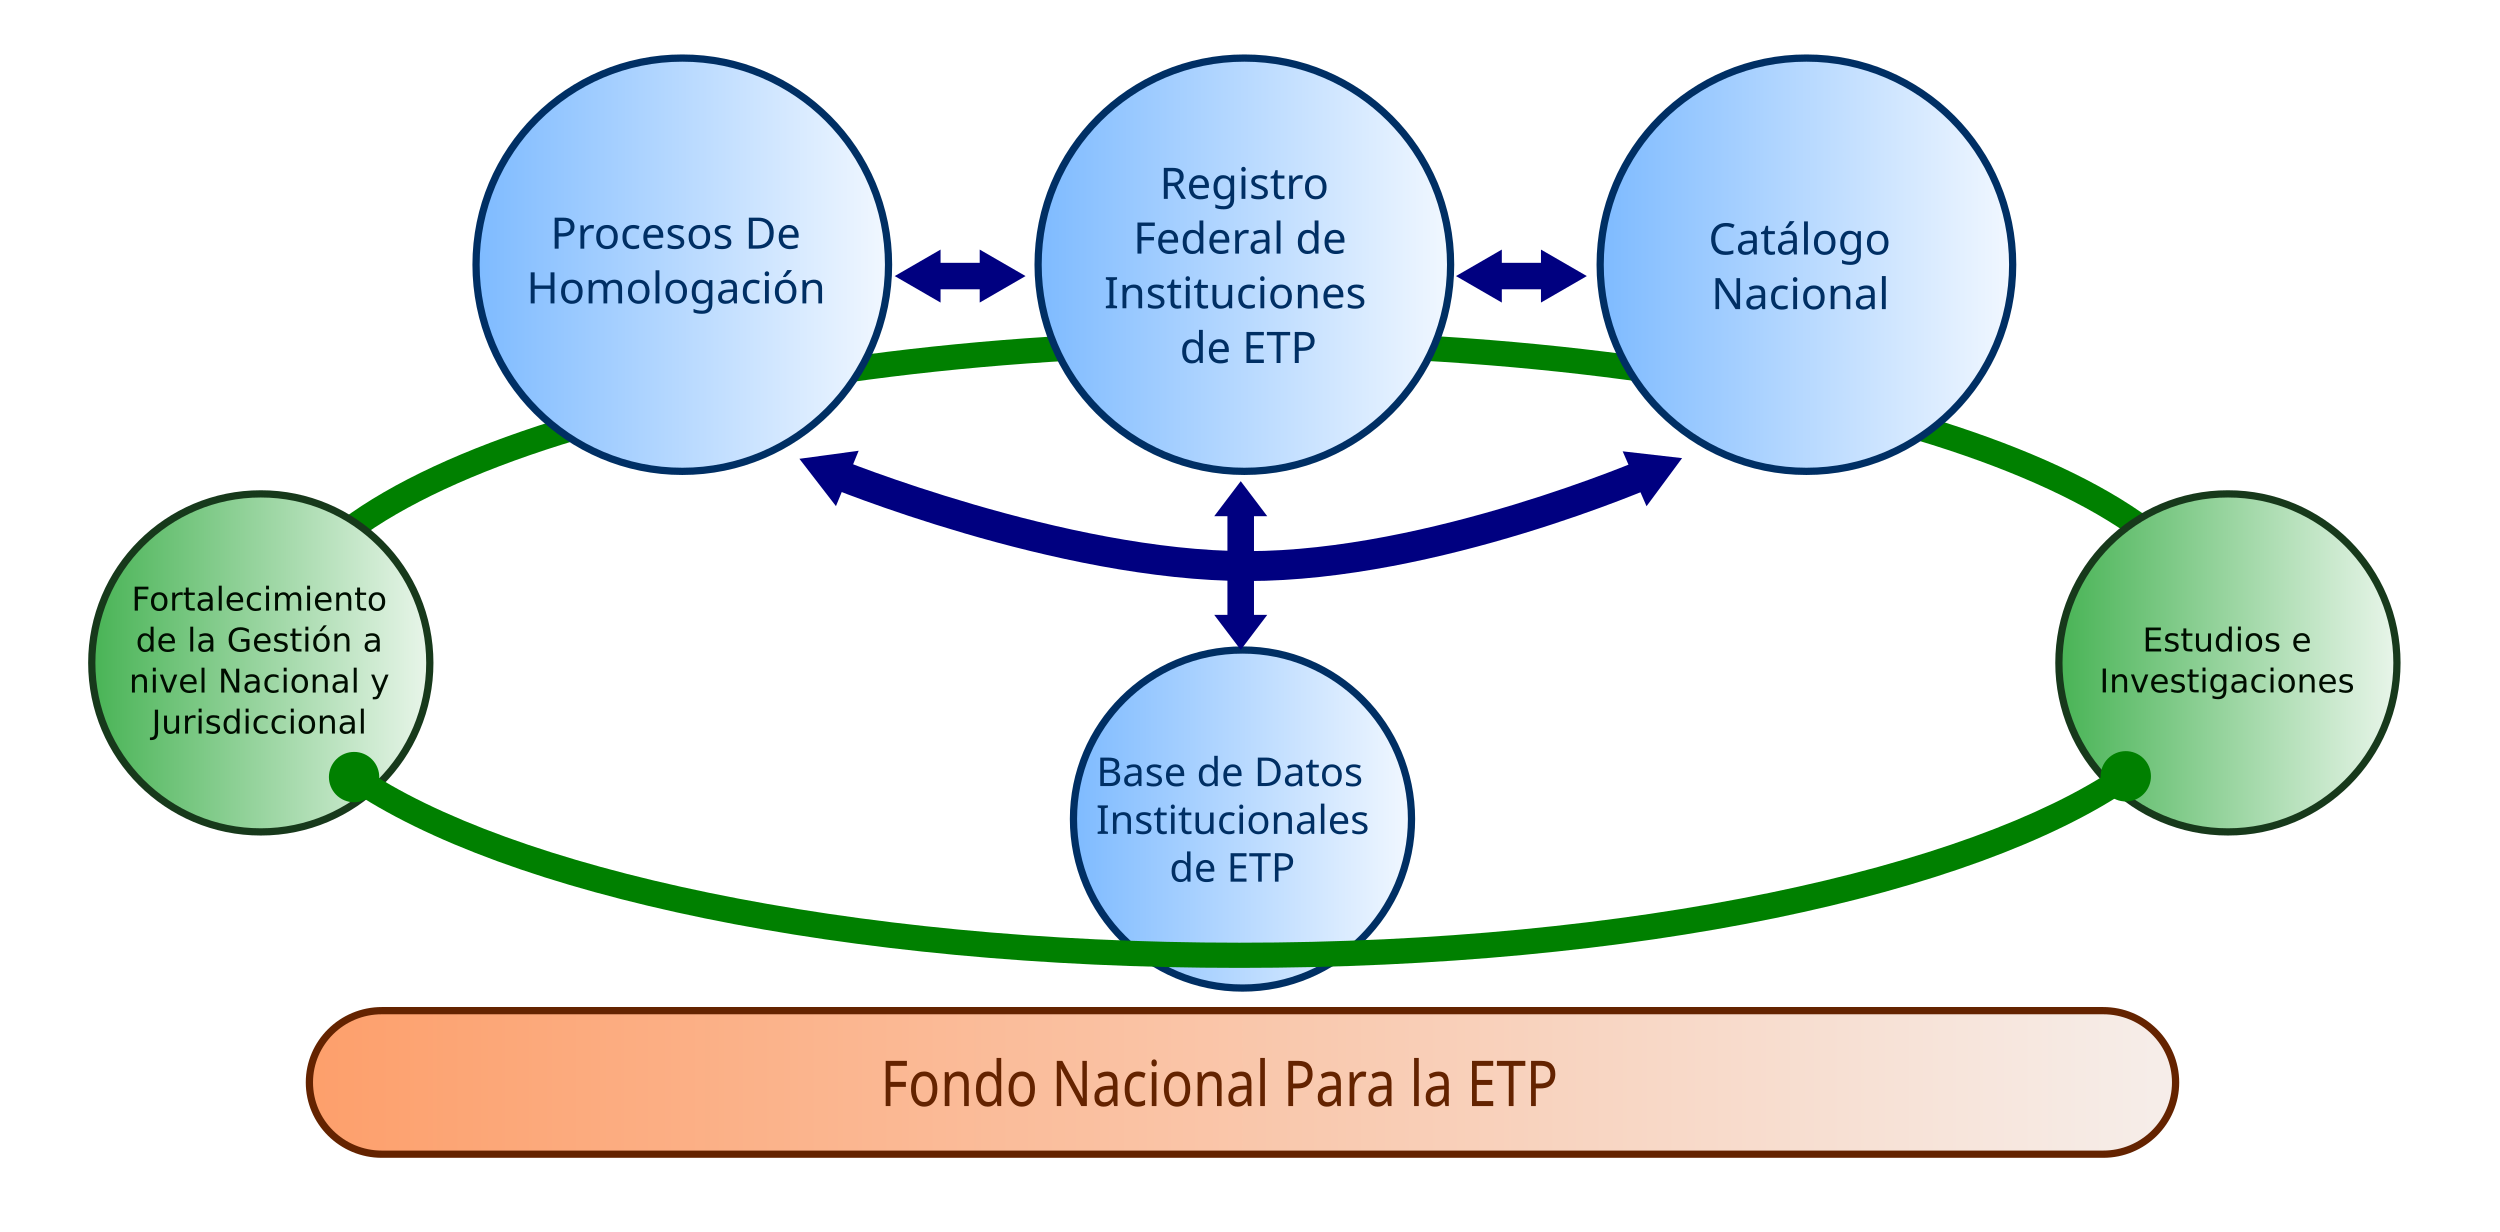
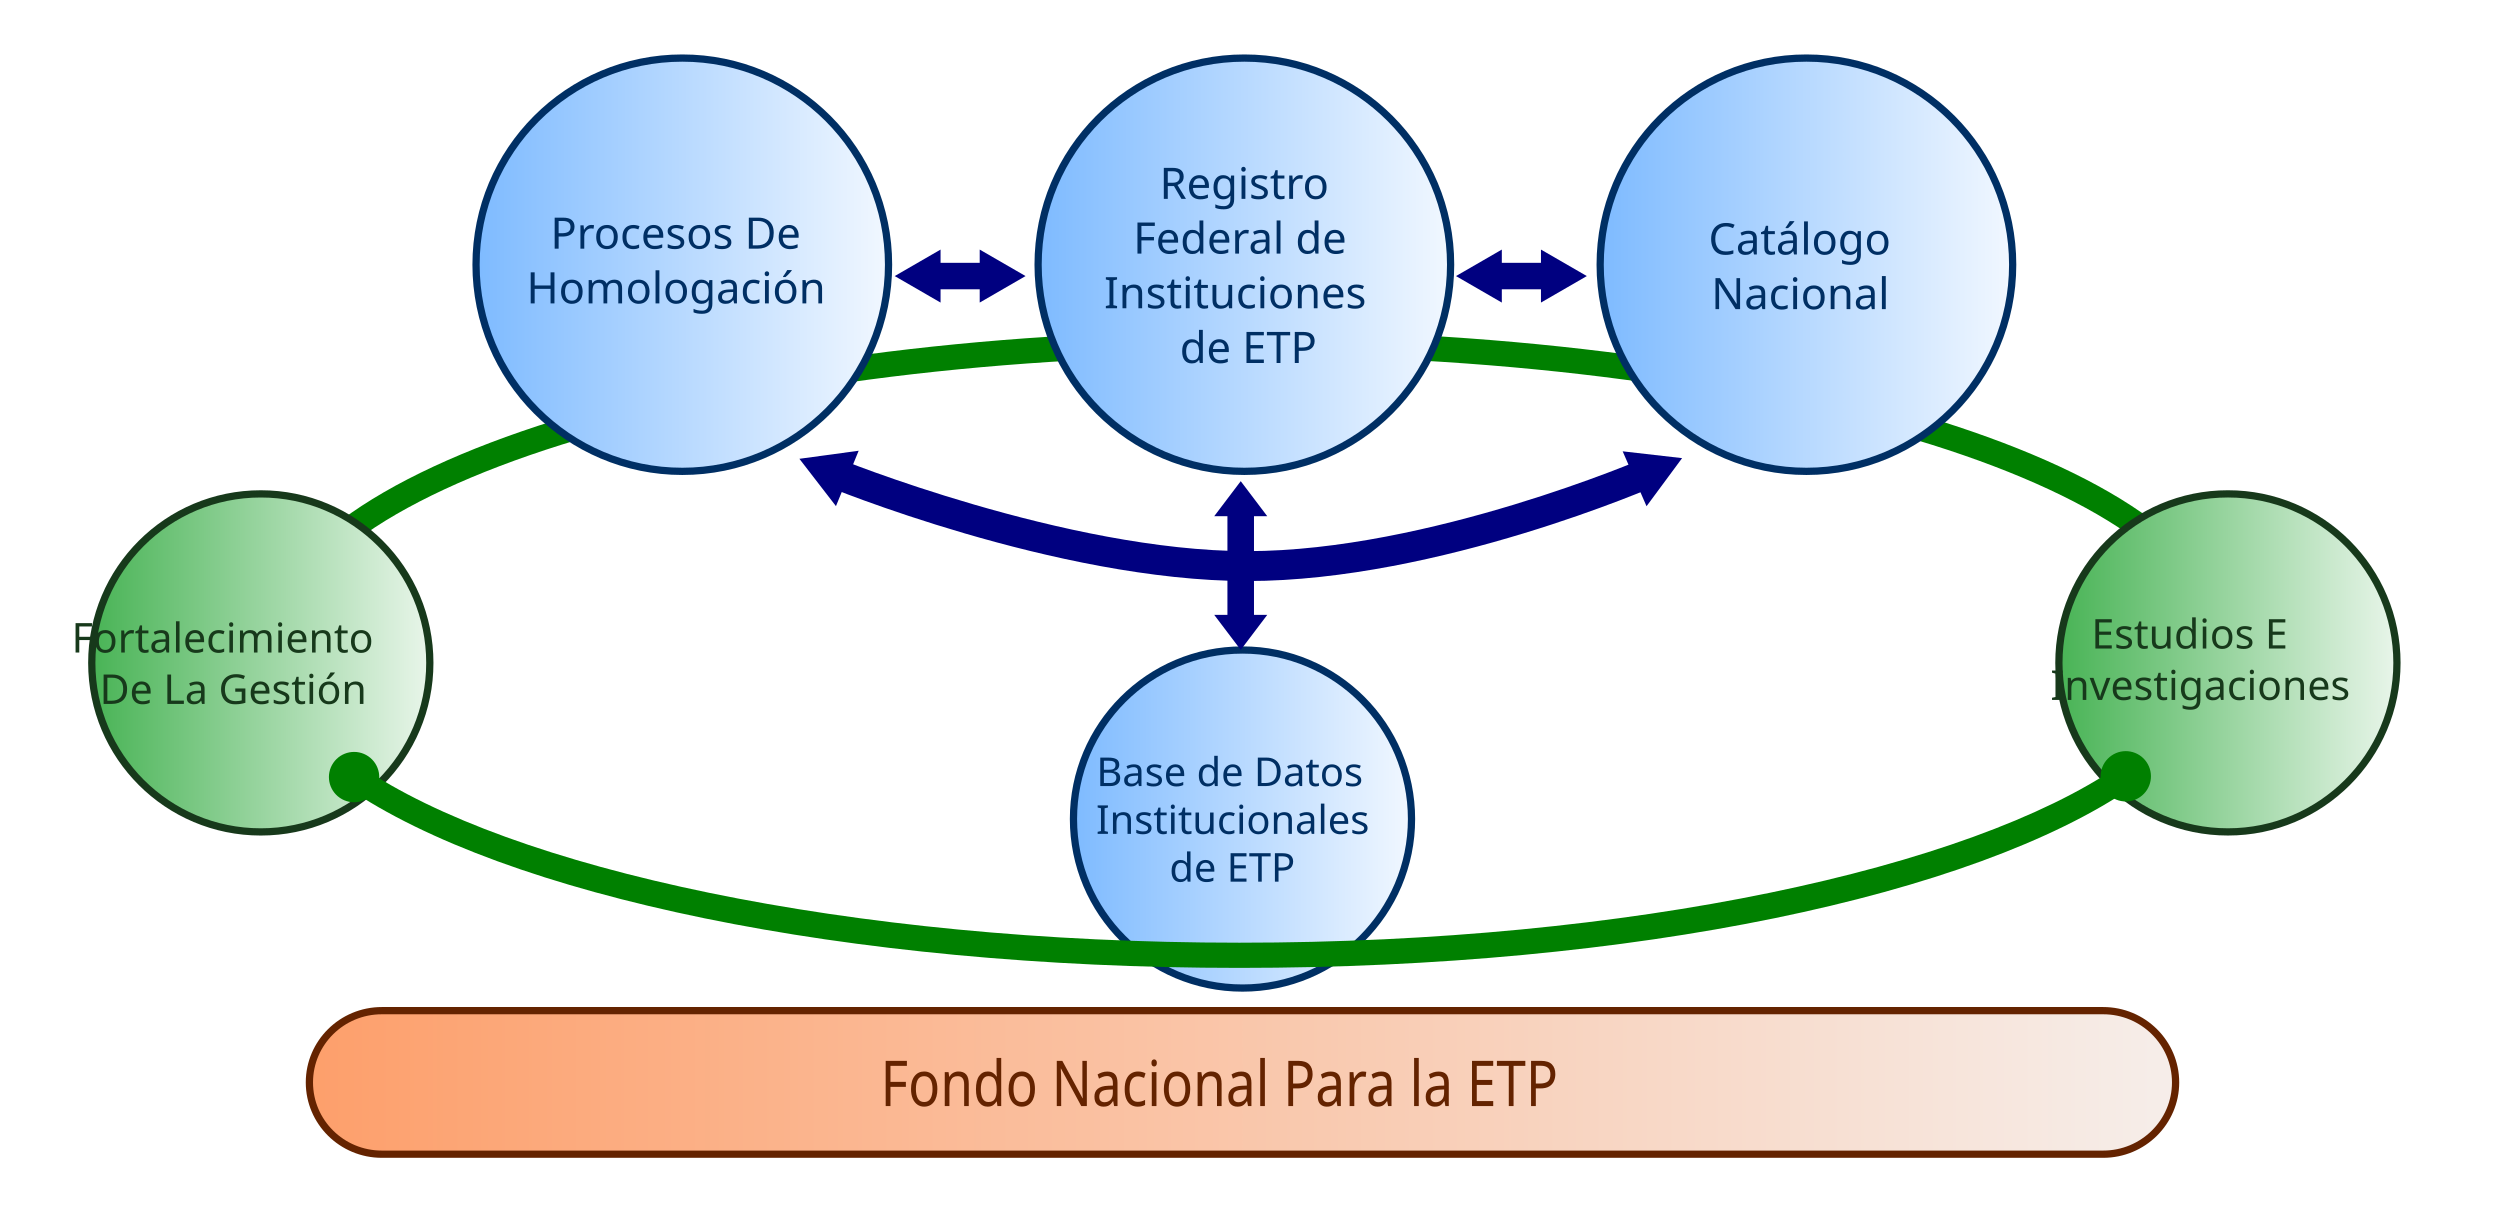
- <svg xmlns="http://www.w3.org/2000/svg" xmlns:xlink="http://www.w3.org/1999/xlink" id="svg2" viewBox="0 0 690 340" version="1.2">
+ <svg xmlns="http://www.w3.org/2000/svg" xmlns:xlink="http://www.w3.org/1999/xlink" id="svg2" viewBox="0 0 690 340" height="100%" width="100%" version="1.2">
  <defs id="defs4">
    <linearGradient id="linearGradient4652">
      <stop id="stop4654" stop-color="#47b354" offset="0" />
      <stop id="stop4656" stop-color="#eaf6eb" offset="1" />
    </linearGradient>
    <linearGradient id="linearGradient3600-0-3">
      <stop id="stop3602-0-1" stop-color="#7dbaff" offset="0" />
      <stop id="stop3604-6-0" stop-color="#f2f8ff" offset="1" />
    </linearGradient>
-     <linearGradient id="linearGradient4748" y2="56.78" xlink:href="#linearGradient4652" gradientUnits="userSpaceOnUse" x2="-265.1" y1="56.78" x1="-390.83" />
-     <linearGradient id="linearGradient4750" y2="56.78" xlink:href="#linearGradient3600-0-3" gradientUnits="userSpaceOnUse" x2="-265.28" y1="56.78" x1="-390.65" />
-     <linearGradient id="linearGradient4014" y2="329.66" gradientUnits="userSpaceOnUse" x2="-214.45" gradientTransform="matrix(0.7540672,0,0,0.7540672,764.0532,50.16635)" y1="329.66" x1="-902.5">
+     <linearGradient id="linearGradient4748" x1="-390.83" xlink:href="#linearGradient4652" gradientUnits="userSpaceOnUse" x2="-265.1" y1="56.78" y2="56.78" />
+     <linearGradient id="linearGradient4750" x1="-390.65" xlink:href="#linearGradient3600-0-3" gradientUnits="userSpaceOnUse" x2="-265.28" y1="56.78" y2="56.78" />
+     <linearGradient id="linearGradient4014" x1="-902.5" gradientUnits="userSpaceOnUse" y1="329.66" gradientTransform="matrix(0.7540672,0,0,0.7540672,764.0532,50.16635)" x2="-214.45" y2="329.66">
      <stop id="stop4638" stop-color="#fd9f6b" offset="0" />
      <stop id="stop4640" stop-color="#f6eeea" offset="1" />
    </linearGradient>
-     <linearGradient id="linearGradient4178" y2="56.78" xlink:href="#linearGradient3600-0-3" gradientUnits="userSpaceOnUse" x2="-265.1" y1="56.78" x1="-390.83" />
+     <linearGradient id="linearGradient4178" x1="-390.83" xlink:href="#linearGradient3600-0-3" gradientUnits="userSpaceOnUse" x2="-265.1" y1="56.78" y2="56.78" />
+     <linearGradient id="linearGradient3255" y2="56.78" xlink:href="#linearGradient4652" gradientUnits="userSpaceOnUse" x2="-265.1" gradientTransform="matrix(0.7540672,0,0,0.7540672,319.2859,140.1414)" y1="56.78" x1="-390.83" />
  </defs>
-   <path id="path9162" style="block-progression:tb;color:#000000;direction:ltr;text-indent:0;text-align:start;enable-background:accumulate;text-transform:none;" fill="#008000" d="m344.07,91.202c-74.539,0-142.02,9.465-191.16,24.908-24.568,7.721-44.561,16.911-58.652,27.382-14.092,10.471-22.528,22.516-22.528,35.677,0,14.183,9.756,27.042,25.921,38.104l3.912-5.75c-15.166-10.38-22.872-21.39-22.872-32.35,0-10.173,6.605-20.344,19.724-30.092s32.492-18.775,56.579-26.345c48.172-15.14,115.13-24.578,189.08-24.578,73.949,0,140.89,9.438,189.06,24.578,24.086,7.57,43.483,16.597,56.602,26.345s19.724,19.919,19.724,30.092c0,10.945-7.685,21.937-22.811,32.307l3.912,5.726c16.114-11.048,25.85-23.875,25.85-38.033,0-13.161-8.436-25.206-22.528-35.677s-34.084-19.661-58.652-27.382c-49.13-15.45-116.61-24.918-191.15-24.918z" />
+   <path id="path9162" d="m344.07,91.202c-74.539,0-142.02,9.465-191.16,24.908-24.568,7.721-44.561,16.911-58.652,27.382-14.092,10.471-22.528,22.516-22.528,35.677,0,14.183,9.756,27.042,25.921,38.104l3.912-5.75c-15.166-10.38-22.872-21.39-22.872-32.35,0-10.173,6.605-20.344,19.724-30.092s32.492-18.775,56.579-26.345c48.172-15.14,115.13-24.578,189.08-24.578,73.949,0,140.89,9.438,189.06,24.578,24.086,7.57,43.483,16.597,56.602,26.345s19.724,19.919,19.724,30.092c0,10.945-7.685,21.937-22.811,32.307l3.912,5.726c16.114-11.048,25.85-23.875,25.85-38.033,0-13.161-8.436-25.206-22.528-35.677s-34.084-19.661-58.652-27.382c-49.13-15.45-116.61-24.918-191.15-24.918z" style="direction:ltr;block-progression:tb;text-indent:0;color:#000000;enable-background:accumulate;text-transform:none;text-align:start;" fill="#008000" />
  <g id="g_bases">
-     <path id="path4910" stroke-linejoin="round" style="stroke-dasharray:none;" d="m-266.1,56.78a61.864,61.864,0,1,1,-123.73,0,61.864,61.864,0,1,1,123.73,0z" transform="matrix(0.7540672,0,0,0.7540672,590.2344,183.2368)" stroke-dashoffset="0" stroke="#002f64" stroke-miterlimit="4" stroke-width="2.652" fill="url(#linearGradient4178)" />
-     <text id="text4098" style="writing-mode:lr-tb;text-anchor:start;text-align:start;" font-weight="normal" xml:space="preserve" font-size="11px" font-style="normal" font-stretch="normal" font-variant="normal" y="216.957" x="302.614" font-family="Sans" line-height="125%" fill="#002f64">
-       <tspan id="tspan4100" x="302.614" y="216.957">
-         <tspan id="tspan4102" style="writing-mode:lr-tb;text-anchor:start;text-align:start;" font-weight="normal" font-size="11px" font-style="normal" line-height="125%" font-stretch="normal" font-variant="normal" y="216.957" x="302.614" font-family="Sans" fill="#002f64">Base de Datos </tspan>
+     <path id="path4910" stroke-linejoin="round" style="stroke-dasharray:none;" d="m-266.1,56.78a61.864,61.864,0,1,1,-123.73,0,61.864,61.864,0,1,1,123.73,0z" stroke-dashoffset="0" transform="matrix(0.7540672,0,0,0.7540672,590.2344,183.2368)" stroke="#002f64" stroke-miterlimit="4" stroke-width="2.652" fill="url(#linearGradient4178)" />
+     <text id="text4098" style="writing-mode:lr-tb;text-anchor:start;text-align:start;" font-family="Sans" xml:space="preserve" font-size="11px" font-style="normal" font-stretch="normal" line-height="125%" font-variant="normal" y="216.957" x="302.614" font-weight="normal" fill="#002f64">
+       <tspan id="tspan4100" y="216.957" x="302.614">
+         <tspan id="tspan4102" style="writing-mode:lr-tb;text-anchor:start;text-align:start;" font-family="Sans" font-size="11px" y="216.957" font-stretch="normal" font-variant="normal" font-style="normal" x="302.614" font-weight="normal" line-height="125%" fill="#002f64">Base de Datos </tspan>
      </tspan>
-       <tspan id="tspan4104" x="302.511" y="230.153">
-         <tspan id="tspan4106" style="writing-mode:lr-tb;text-anchor:start;text-align:start;" font-weight="normal" font-size="11px" font-style="normal" line-height="125%" font-stretch="normal" font-variant="normal" y="230.153" x="302.511" font-family="Sans" fill="#002f64">Institucionales </tspan>
+       <tspan id="tspan4104" y="230.153" x="302.511">
+         <tspan id="tspan4106" style="writing-mode:lr-tb;text-anchor:start;text-align:start;" font-family="Sans" font-size="11px" y="230.153" font-stretch="normal" font-variant="normal" font-style="normal" x="302.511" font-weight="normal" line-height="125%" fill="#002f64">Institucionales </tspan>
      </tspan>
-       <tspan id="tspan4108" x="322.749" y="243.35">
-         <tspan id="tspan4110" style="writing-mode:lr-tb;text-anchor:start;text-align:start;" font-weight="normal" font-size="11px" font-style="normal" line-height="125%" font-stretch="normal" font-variant="normal" y="243.35" x="322.749" font-family="Sans" fill="#002f64">de ETP</tspan>
+       <tspan id="tspan4108" y="243.35" x="322.749">
+         <tspan id="tspan4110" style="writing-mode:lr-tb;text-anchor:start;text-align:start;" font-family="Sans" font-size="11px" y="243.35" font-stretch="normal" font-variant="normal" font-style="normal" x="322.749" font-weight="normal" line-height="125%" fill="#002f64">de ETP</tspan>
      </tspan>
    </text>
    <path id="path3446" d="m-266.1,56.78a61.864,61.864,0,1,1,-123.73,0,61.864,61.864,0,1,1,123.73,0z" stroke-opacity="0" fill-opacity="0" transform="matrix(0.7540672,0,0,0.7540672,590.2344,183.2368)" stroke-miterlimit="4" />
  </g>
  <g id="g_homologacion">
-     <path id="path4912" stroke-linejoin="round" style="stroke-dasharray:none;" d="m-266.1,56.78a61.864,61.864,0,1,1,-123.73,0,61.864,61.864,0,1,1,123.73,0z" transform="matrix(0.9201729,0,0,0.9219304,490.0981,20.71322)" stroke-dashoffset="0" stroke="#002f64" stroke-miterlimit="4" stroke-width="2.171" fill="url(#linearGradient4750)" />
-     <text id="text4070" style="writing-mode:lr-tb;text-anchor:start;text-align:start;" font-weight="normal" xml:space="preserve" transform="scale(0.9990464,1.000954)" font-style="normal" line-height="125%" font-stretch="normal" font-size="12px" font-variant="normal" y="68.576" x="152.08" font-family="Sans" fill="#002f64">
+     <path id="path4912" stroke-linejoin="round" style="stroke-dasharray:none;" d="m-266.1,56.78a61.864,61.864,0,1,1,-123.73,0,61.864,61.864,0,1,1,123.73,0z" stroke-dashoffset="0" transform="matrix(0.9201729,0,0,0.9219304,490.0981,20.71322)" stroke="#002f64" stroke-miterlimit="4" stroke-width="2.171" fill="url(#linearGradient4750)" />
+     <text id="text4070" style="writing-mode:lr-tb;text-anchor:start;text-align:start;" line-height="125%" font-family="Sans" xml:space="preserve" transform="scale(0.9990464,1.000954)" font-stretch="normal" font-size="12px" font-variant="normal" y="68.576" x="152.08" font-weight="normal" font-style="normal" fill="#002f64">
      <tspan id="tspan4072" y="68.576" x="152.08">
-         <tspan id="tspan4074" style="writing-mode:lr-tb;text-anchor:start;text-align:start;" font-weight="normal" font-size="12px" font-style="normal" line-height="125%" font-stretch="normal" font-variant="normal" y="68.576" x="152.08" font-family="Sans" fill="#002f64">Procesos De </tspan>
+         <tspan id="tspan4074" style="writing-mode:lr-tb;text-anchor:start;text-align:start;" font-family="Sans" font-size="12px" y="68.576" font-stretch="normal" font-variant="normal" font-style="normal" x="152.08" font-weight="normal" line-height="125%" fill="#002f64">Procesos De </tspan>
      </tspan>
      <tspan id="tspan4076" y="83.657" x="145.458">
-         <tspan id="tspan4078" style="writing-mode:lr-tb;text-anchor:start;text-align:start;" font-weight="normal" font-size="12px" font-style="normal" line-height="125%" font-stretch="normal" font-variant="normal" y="83.657" x="145.458" font-family="Sans" fill="#002f64">Homologación</tspan>
+         <tspan id="tspan4078" style="writing-mode:lr-tb;text-anchor:start;text-align:start;" font-family="Sans" font-size="12px" y="83.657" font-stretch="normal" font-variant="normal" font-style="normal" x="145.458" font-weight="normal" line-height="125%" fill="#002f64">Homologación</tspan>
      </tspan>
    </text>
    <path id="path3446-6" d="m-266.1,56.78a61.864,61.864,0,1,1,-123.73,0,61.864,61.864,0,1,1,123.73,0z" stroke-opacity="0" fill-opacity="0" transform="matrix(0.9201729,0,0,0.9219304,490.0981,20.71322)" stroke-miterlimit="4" />
  </g>
  <g id="g_registro">
-     <path id="path4914" stroke-linejoin="round" style="stroke-dasharray:none;" d="m-266.1,56.78a61.864,61.864,0,1,1,-123.73,0,61.864,61.864,0,1,1,123.73,0z" transform="matrix(0.9201729,0,0,0.9219304,645.2271,20.71321)" stroke-dashoffset="0" stroke="#002f64" stroke-miterlimit="4" stroke-width="2.171" fill="url(#linearGradient4750)" />
-     <text id="text4080" style="text-anchor:start;text-align:start;" font-weight="normal" xml:space="preserve" transform="scale(0.9990464,1.000954)" font-style="normal" font-stretch="normal" line-height="125%" font-size="12px" font-variant="normal" y="54.842" x="320.365" font-family="Sans" fill="#002f64">
-       <tspan id="tspan4082" style="writing-mode:lr-tb;text-anchor:start;text-align:start;" line-height="125%" y="54.842" x="320.365">
-         <tspan id="tspan4084" style="writing-mode:lr-tb;text-anchor:start;text-align:start;" font-weight="normal" font-size="12px" font-style="normal" line-height="125%" font-stretch="normal" font-variant="normal" y="54.842" x="320.365" font-family="Sans" fill="#002f64">Registro </tspan>
+     <path id="path4914" stroke-linejoin="round" style="stroke-dasharray:none;" d="m-266.1,56.78a61.864,61.864,0,1,1,-123.73,0,61.864,61.864,0,1,1,123.73,0z" stroke-dashoffset="0" transform="matrix(0.9201729,0,0,0.9219304,645.2271,20.71321)" stroke="#002f64" stroke-miterlimit="4" stroke-width="2.171" fill="url(#linearGradient4750)" />
+     <text id="text4080" style="text-anchor:start;text-align:start;" line-height="125%" font-family="Sans" xml:space="preserve" transform="scale(0.9990464,1.000954)" font-stretch="normal" font-size="12px" font-variant="normal" y="54.842" x="320.365" font-weight="normal" font-style="normal" fill="#002f64">
+       <tspan id="tspan4082" y="54.842" x="320.365" style="writing-mode:lr-tb;text-anchor:start;text-align:start;" line-height="125%">
+         <tspan id="tspan4084" style="writing-mode:lr-tb;text-anchor:start;text-align:start;" font-family="Sans" font-size="12px" y="54.842" font-stretch="normal" font-variant="normal" font-style="normal" x="320.365" font-weight="normal" line-height="125%" fill="#002f64">Registro </tspan>
      </tspan>
-       <tspan id="tspan4086" style="writing-mode:lr-tb;text-anchor:start;text-align:start;" line-height="125%" y="69.923" x="313.083">
-         <tspan id="tspan4088" style="writing-mode:lr-tb;text-anchor:start;text-align:start;" font-weight="normal" font-size="12px" font-style="normal" line-height="125%" font-stretch="normal" font-variant="normal" y="69.923" x="313.083" font-family="Sans" fill="#002f64">Federal de </tspan>
+       <tspan id="tspan4086" y="69.923" x="313.083" style="writing-mode:lr-tb;text-anchor:start;text-align:start;" line-height="125%">
+         <tspan id="tspan4088" style="writing-mode:lr-tb;text-anchor:start;text-align:start;" font-family="Sans" font-size="12px" y="69.923" font-stretch="normal" font-variant="normal" font-style="normal" x="313.083" font-weight="normal" line-height="125%" fill="#002f64">Federal de </tspan>
      </tspan>
-       <tspan id="tspan4090" style="writing-mode:lr-tb;text-anchor:start;text-align:start;" line-height="125%" y="85.005" x="305.024">
-         <tspan id="tspan4092" style="writing-mode:lr-tb;text-anchor:start;text-align:start;" font-weight="normal" font-size="12px" font-style="normal" line-height="125%" font-stretch="normal" font-variant="normal" y="85.005" x="305.024" font-family="Sans" fill="#002f64">Instituciones </tspan>
+       <tspan id="tspan4090" y="85.005" x="305.024" style="writing-mode:lr-tb;text-anchor:start;text-align:start;" line-height="125%">
+         <tspan id="tspan4092" style="writing-mode:lr-tb;text-anchor:start;text-align:start;" font-family="Sans" font-size="12px" y="85.005" font-stretch="normal" font-variant="normal" font-style="normal" x="305.024" font-weight="normal" line-height="125%" fill="#002f64">Instituciones </tspan>
      </tspan>
-       <tspan id="tspan4094" style="writing-mode:lr-tb;text-anchor:start;text-align:start;" line-height="125%" y="100.086" x="325.938">
-         <tspan id="tspan4096" style="writing-mode:lr-tb;text-anchor:start;text-align:start;" font-weight="normal" font-size="12px" font-style="normal" line-height="125%" font-stretch="normal" font-variant="normal" y="100.086" x="325.938" font-family="Sans" fill="#002f64">de ETP</tspan>
+       <tspan id="tspan4094" y="100.086" x="325.938" style="writing-mode:lr-tb;text-anchor:start;text-align:start;" line-height="125%">
+         <tspan id="tspan4096" style="writing-mode:lr-tb;text-anchor:start;text-align:start;" font-family="Sans" font-size="12px" y="100.086" font-stretch="normal" font-variant="normal" font-style="normal" x="325.938" font-weight="normal" line-height="125%" fill="#002f64">de ETP</tspan>
      </tspan>
    </text>
    <path id="path3446-6-9" d="m-266.1,56.78a61.864,61.864,0,1,1,-123.73,0,61.864,61.864,0,1,1,123.73,0z" stroke-opacity="0" fill-opacity="0" transform="matrix(0.9201729,0,0,0.9219304,645.2271,20.71321)" stroke-miterlimit="4" />
  </g>
  <g id="g_catalogo">
-     <path id="path4916" stroke-linejoin="round" style="stroke-dasharray:none;" d="m-266.1,56.78a61.864,61.864,0,1,1,-123.73,0,61.864,61.864,0,1,1,123.73,0z" transform="matrix(0.9201729,0,0,0.9219304,800.3561,20.71322)" stroke-dashoffset="0" stroke="#002f64" stroke-miterlimit="4" stroke-width="2.171" fill="url(#linearGradient4750)" />
-     <text id="text4112" style="writing-mode:lr-tb;text-anchor:start;text-align:start;" font-weight="normal" xml:space="preserve" transform="scale(0.9990464,1.000954)" font-style="normal" line-height="125%" font-stretch="normal" font-size="12px" font-variant="normal" y="70.164" x="471.991" font-family="Sans" fill="#002f64">
+     <path id="path4916" stroke-linejoin="round" style="stroke-dasharray:none;" d="m-266.1,56.78a61.864,61.864,0,1,1,-123.73,0,61.864,61.864,0,1,1,123.73,0z" stroke-dashoffset="0" transform="matrix(0.9201729,0,0,0.9219304,800.3561,20.71322)" stroke="#002f64" stroke-miterlimit="4" stroke-width="2.171" fill="url(#linearGradient4750)" />
+     <text id="text4112" style="writing-mode:lr-tb;text-anchor:start;text-align:start;" line-height="125%" font-family="Sans" xml:space="preserve" transform="scale(0.9990464,1.000954)" font-stretch="normal" font-size="12px" font-variant="normal" y="70.164" x="471.991" font-weight="normal" font-style="normal" fill="#002f64">
      <tspan id="tspan4114" y="70.164" x="471.991">
-         <tspan id="tspan4116" style="writing-mode:lr-tb;text-anchor:start;text-align:start;" font-weight="normal" font-size="12px" font-style="normal" line-height="125%" font-stretch="normal" font-variant="normal" y="70.164" x="471.991" font-family="Sans" fill="#002f64">Catálogo </tspan>
+         <tspan id="tspan4116" style="writing-mode:lr-tb;text-anchor:start;text-align:start;" font-family="Sans" font-size="12px" y="70.164" font-stretch="normal" font-variant="normal" font-style="normal" x="471.991" font-weight="normal" line-height="125%" fill="#002f64">Catálogo </tspan>
      </tspan>
      <tspan id="tspan4118" y="85.245" x="472.768">
-         <tspan id="tspan4120" style="writing-mode:lr-tb;text-anchor:start;text-align:start;" font-weight="normal" font-size="12px" font-style="normal" line-height="125%" font-stretch="normal" font-variant="normal" y="85.245" x="472.768" font-family="Sans" fill="#002f64">Nacional</tspan>
+         <tspan id="tspan4120" style="writing-mode:lr-tb;text-anchor:start;text-align:start;" font-family="Sans" font-size="12px" y="85.245" font-stretch="normal" font-variant="normal" font-style="normal" x="472.768" font-weight="normal" line-height="125%" fill="#002f64">Nacional</tspan>
      </tspan>
    </text>
    <path id="path3446-6-2" d="m-266.1,56.78a61.864,61.864,0,1,1,-123.73,0,61.864,61.864,0,1,1,123.73,0z" stroke-opacity="0" fill-opacity="0" transform="matrix(0.9201729,0,0,0.9219304,800.3561,20.71322)" stroke-miterlimit="4" />
  </g>
  <g id="g_fortalecimiento">
-     <path id="path4918" stroke-linejoin="round" style="stroke-dasharray:none;" d="m-266.1,56.78a61.864,61.864,0,1,1,-123.73,0,61.864,61.864,0,1,1,123.73,0z" transform="matrix(0.7540672,0,0,0.7540672,319.2859,140.1414)" stroke-dashoffset="0" stroke="#17391b" stroke-miterlimit="4" stroke-width="2.652" fill="url(#linearGradient4748)" />
-     <text id="text4052" style="text-anchor:start;text-align:start;" font-weight="normal" xml:space="preserve" font-size="15.081px" font-style="normal" y="168.522" x="36.29" font-family="Bitstream Vera Sans" fill="#000d00">
-       <tspan id="tspan4054" y="168.522" x="36.29">
-         <tspan id="tspan4056" style="text-anchor:start;text-align:start;" font-size="9.049px" y="168.522" x="36.29" fill="#000d00">Fortalecimiento </tspan>
-       </tspan>
-       <tspan id="tspan4058" y="179.833" x="37.466">
-         <tspan id="tspan4060" style="text-anchor:start;text-align:start;" font-size="9.049px" y="179.833" x="37.466" fill="#000d00">de la Gestión a </tspan>
-       </tspan>
-       <tspan id="tspan4062" y="191.144" x="35.592">
-         <tspan id="tspan4064" style="text-anchor:start;text-align:start;" font-size="9.049px" y="191.144" x="35.592" fill="#000d00">nivel Nacional y </tspan>
-       </tspan>
-       <tspan id="tspan4066" y="202.455" x="41.849">
-         <tspan id="tspan4068" style="text-anchor:start;text-align:start;" font-size="9.049px" y="202.455" x="41.849" fill="#000d00">Jurisdiccional</tspan>
-       </tspan>
+     <path id="path4918" stroke-linejoin="round" style="stroke-dasharray:none;" d="m118.63,182.96a46.65,46.65,0,0,1,-93.301,0,46.65,46.65,0,1,1,93.301,0z" stroke-dashoffset="0" stroke="#17391b" stroke-miterlimit="4" stroke-width="2" fill="url(#linearGradient3255)" />
+     <path id="path3446-60-0" d="m118.63,182.96a46.65,46.65,0,0,1,-93.301,0,46.65,46.65,0,1,1,93.301,0z" stroke-opacity="0" fill-opacity="0" stroke-miterlimit="4" />
+     <text id="text4070-5" style="writing-mode:lr-tb;text-anchor:middle;text-align:center;" line-height="125%" font-family="Sans" transform="scale(0.9990464,1.000954)" y="179.925" font-stretch="normal" font-size="11.333px" font-variant="normal" font-style="normal" x="71.798" font-weight="normal" xml:space="preserve" fill="#17391b">
+       <tspan id="tspan3251" x="71.798" y="179.925">Fortalecimiento</tspan>
+       <tspan id="tspan3253" x="71.798" y="194.091">De La Gestión</tspan>
    </text>
-     <path id="path3446-60-0" d="m-266.1,56.78a61.864,61.864,0,1,1,-123.73,0,61.864,61.864,0,1,1,123.73,0z" stroke-opacity="0" fill-opacity="0" transform="matrix(0.7540672,0,0,0.7540672,319.2859,140.1414)" stroke-miterlimit="4" />
  </g>
  <g id="g_estudios">
-     <path id="path4920" stroke-linejoin="round" style="stroke-dasharray:none;" d="m-266.1,56.78a61.864,61.864,0,1,1,-123.73,0,61.864,61.864,0,1,1,123.73,0z" transform="matrix(0.7540672,0,0,0.7540672,862.2142,140.1414)" stroke-dashoffset="0" stroke="#17391b" stroke-miterlimit="4" stroke-width="2.652" fill="url(#linearGradient4748)" />
-     <text id="text4026" style="text-anchor:middle;text-align:center;" font-weight="normal" xml:space="preserve" font-size="15.081px" font-style="normal" y="179.798" x="591.338" font-family="Bitstream Vera Sans" fill="#000d00">
-       <tspan id="tspan4028" style="text-anchor:start;text-align:start;" y="179.798" x="591.338">
-         <tspan id="tspan4030" style="text-anchor:start;text-align:start;" font-size="9.049px" y="179.798" x="591.338" fill="#000d00">Estudios e </tspan>
-       </tspan>
-       <tspan id="tspan4032" style="text-anchor:start;text-align:start;" y="191.109" x="579.453">
-         <tspan id="tspan4034" style="text-anchor:start;text-align:start;" font-size="9.049px" y="191.109" x="579.453" fill="#000d00">Investigaciones</tspan>
-       </tspan>
+     <path id="path4920" stroke-linejoin="round" style="stroke-dasharray:none;" d="m-266.1,56.78a61.864,61.864,0,1,1,-123.73,0,61.864,61.864,0,1,1,123.73,0z" stroke-dashoffset="0" transform="matrix(0.7540672,0,0,0.7540672,862.2142,140.1414)" stroke="#17391b" stroke-miterlimit="4" stroke-width="2.652" fill="url(#linearGradient4748)" />
+     <path id="path3446-60-0-7" d="m-266.1,56.78a61.864,61.864,0,1,1,-123.73,0,61.864,61.864,0,1,1,123.73,0z" stroke-opacity="0" fill-opacity="0" transform="matrix(0.7540672,0,0,0.7540672,862.2142,140.1414)" stroke-miterlimit="4" />
+     <text id="text4070-5-1" style="writing-mode:lr-tb;text-anchor:middle;text-align:center;" line-height="125%" font-family="Sans" transform="scale(0.9990464,1.000954)" y="178.826" font-stretch="normal" font-size="11.333px" font-variant="normal" font-style="normal" x="615.217" font-weight="normal" xml:space="preserve" fill="#17391b">
+       <tspan id="tspan3251-0" x="615.217" y="178.826">Estudios E</tspan>
+       <tspan id="tspan3300" x="615.217" y="192.993">Investigaciones</tspan>
    </text>
-     <path id="path3446-60-0-7" d="m-266.1,56.78a61.864,61.864,0,1,1,-123.73,0,61.864,61.864,0,1,1,123.73,0z" stroke-opacity="0" fill-opacity="0" transform="matrix(0.7540672,0,0,0.7540672,862.2142,140.1414)" stroke-miterlimit="4" />
  </g>
  <g id="g_fondo">
-     <rect id="rect4922" stroke-linejoin="round" style="stroke-dasharray:none;" stroke-dashoffset="0" rx="20" ry="20" height="39.62" width="515.07" stroke="#642300" stroke-miterlimit="4" y="278.94" x="85.393" stroke-width="2" fill="url(#linearGradient4014)" />
-     <text id="text4660" line-height="125%" font-weight="normal" transform="scale(0.9159746,1.091733)" font-size="51.831px" font-style="normal" y="279.615" x="265.329" font-family="Bitstream Vera Sans" xml:space="preserve" fill="#642300">
-       <tspan id="tspan4662" style="writing-mode:lr-tb;text-anchor:start;text-align:start;" font-weight="normal" font-size="16px" font-style="normal" line-height="125%" font-stretch="normal" font-variant="normal" y="279.615" x="265.329" font-family="Sans">Fondo Nacional Para la ETP</tspan>
+     <rect id="rect4922" stroke-linejoin="round" style="stroke-dasharray:none;" stroke-width="2" rx="20" ry="20" stroke-dashoffset="0" width="515.07" stroke="#642300" stroke-miterlimit="4" y="278.94" x="85.393" height="39.62" fill="url(#linearGradient4014)" />
+     <text id="text4660" font-size="51.831px" line-height="125%" font-family="Bitstream Vera Sans" xml:space="preserve" transform="scale(0.9159746,1.091733)" y="279.615" x="265.329" font-weight="normal" font-style="normal" fill="#642300">
+       <tspan id="tspan4662" style="writing-mode:lr-tb;text-anchor:start;text-align:start;" font-family="Sans" font-size="16px" y="279.615" font-stretch="normal" font-variant="normal" font-style="normal" x="265.329" font-weight="normal" line-height="125%">Fondo Nacional Para la ETP</tspan>
    </text>
    <rect id="rect4658" stroke-opacity="0" fill-opacity="0" rx="20" ry="20" height="39.62" width="515.07" stroke-miterlimit="4" y="278.94" x="85.393" />
  </g>
-   <g id="g10044" fill="#000080" transform="matrix(0.8518433,0,0,-0.8518433,48.67024,151.9022)">
-     <path id="path4772" style="block-progression:tb;color:#000000;direction:ltr;text-indent:0;text-align:start;enable-background:accumulate;text-transform:none;" d="m347.03-9.938c-62.01,0-136.66,30.875-136.66,30.875l3.688,8.969s74.226-30.156,132.97-30.156c58.743,0,128.62,30.125,128.62,30.125l3.875-8.906s-70.49-30.906-132.5-30.906z" />
-     <path id="path10050" style="marker-start:none;" fill-rule="evenodd" d="m201.87,29.67,11.847-15.34,7.359,17.95-19.206-2.61z" />
-     <path id="path10052" style="marker-start:none;" fill-rule="evenodd" d="m487.87,29.885-19.257,2.208,7.732-17.793,11.525,15.584z" />
+   <g id="g10044" transform="matrix(0.8518433,0,0,-0.8518433,48.67024,151.9022)" fill="#000080">
+     <path id="path4772" style="direction:ltr;block-progression:tb;text-indent:0;color:#000000;enable-background:accumulate;text-transform:none;text-align:start;" d="m347.03-9.938c-62.01,0-136.66,30.875-136.66,30.875l3.688,8.969s74.226-30.156,132.97-30.156c58.743,0,128.62,30.125,128.62,30.125l3.875-8.906s-70.49-30.906-132.5-30.906z" />
+     <path id="path10050" d="m201.87,29.67,11.847-15.34,7.359,17.95-19.206-2.61z" style="marker-start:none;" fill-rule="evenodd" />
+     <path id="path10052" d="m487.87,29.885-19.257,2.208,7.732-17.793,11.525,15.584z" style="marker-start:none;" fill-rule="evenodd" />
  </g>
-   <g id="g10034" fill="#000080" transform="matrix(0.7540672,0,0,0.5759026,80.43524,158.2832)">
-     <path id="path5786" style="block-progression:tb;color:#000000;direction:ltr;text-indent:0;text-align:start;enable-background:accumulate;text-transform:none;" d="m342.59-33.062,0,58.5,9.719,0,0-58.5-9.719,0z" />
-     <path id="path10040" style="marker-start:none;" fill-rule="evenodd" d="m347.46-44.245,9.7,16.781-19.4,0,9.7-16.781z" />
-     <path id="path10042" style="marker-start:none;" fill-rule="evenodd" d="m347.46,36.618-9.7-16.781,19.4,0-9.7,16.781z" />
+   <g id="g10034" transform="matrix(0.7540672,0,0,0.5759026,80.43524,158.2832)" fill="#000080">
+     <path id="path5786" style="direction:ltr;block-progression:tb;text-indent:0;color:#000000;enable-background:accumulate;text-transform:none;text-align:start;" d="m342.59-33.062,0,58.5,9.719,0,0-58.5-9.719,0z" />
+     <path id="path10040" d="m347.46-44.245,9.7,16.781-19.4,0,9.7-16.781z" style="marker-start:none;" fill-rule="evenodd" />
+     <path id="path10042" d="m347.46,36.618-9.7-16.781,19.4,0-9.7,16.781z" style="marker-start:none;" fill-rule="evenodd" />
  </g>
-   <g id="g10054" fill="#000080" transform="matrix(0.7540672,0,0,0.7540672,80.43517,10.23385)">
-     <path id="path5786-1" style="block-progression:tb;color:#000000;direction:ltr;text-indent:0;text-align:start;enable-background:accumulate;text-transform:none;" d="m232,82.625,0,9.688,25.5,0,0-9.688-25.5,0z" />
-     <path id="path10060" style="marker-start:none;" fill-rule="evenodd" d="m220.81,87.475,16.781-9.7,0,19.4-16.781-9.7z" />
-     <path id="path10062" style="marker-start:none;" fill-rule="evenodd" d="m268.7,87.475-16.781,9.7,0-19.4,16.781,9.7z" />
+   <g id="g10054" transform="matrix(0.7540672,0,0,0.7540672,80.43517,10.23385)" fill="#000080">
+     <path id="path5786-1" style="direction:ltr;block-progression:tb;text-indent:0;color:#000000;enable-background:accumulate;text-transform:none;text-align:start;" d="m232,82.625,0,9.688,25.5,0,0-9.688-25.5,0z" />
+     <path id="path10060" d="m220.81,87.475,16.781-9.7,0,19.4-16.781-9.7z" style="marker-start:none;" fill-rule="evenodd" />
+     <path id="path10062" d="m268.7,87.475-16.781,9.7,0-19.4,16.781,9.7z" style="marker-start:none;" fill-rule="evenodd" />
  </g>
-   <g id="g10064" fill="#000080" transform="matrix(0.7540672,0,0,0.7540672,80.43517,10.23385)">
-     <path id="path5786-1-6" style="block-progression:tb;color:#000000;direction:ltr;text-indent:0;text-align:start;enable-background:accumulate;text-transform:none;" d="m437.44,82.625,0,9.688,25.5,0,0-9.688-25.5,0z" />
-     <path id="path10070" style="marker-start:none;" fill-rule="evenodd" d="m426.24,87.475,16.781-9.7,0,19.4-16.781-9.7z" />
-     <path id="path10072" style="marker-start:none;" fill-rule="evenodd" d="m474.13,87.475-16.781,9.7,0-19.4,16.781,9.7z" />
+   <g id="g10064" transform="matrix(0.7540672,0,0,0.7540672,80.43517,10.23385)" fill="#000080">
+     <path id="path5786-1-6" style="direction:ltr;block-progression:tb;text-indent:0;color:#000000;enable-background:accumulate;text-transform:none;text-align:start;" d="m437.44,82.625,0,9.688,25.5,0,0-9.688-25.5,0z" />
+     <path id="path10070" d="m426.24,87.475,16.781-9.7,0,19.4-16.781-9.7z" style="marker-start:none;" fill-rule="evenodd" />
+     <path id="path10072" d="m474.13,87.475-16.781,9.7,0-19.4,16.781,9.7z" style="marker-start:none;" fill-rule="evenodd" />
  </g>
-   <g id="g10108" fill="#008000" transform="matrix(0.7540672,0,0,0.7540672,80.43517,10.23385)">
-     <path id="path9152" style="block-progression:tb;color:#000000;direction:ltr;text-indent:0;text-align:start;enable-background:accumulate;text-transform:none;" d="m668.66,266.88c-54.521,37.38-178.3,64.594-321.69,64.594-143.29,0-267.02-27.186-321.59-64.531l-5.188,7.625c58.132,39.779,182.35,66.125,326.78,66.125,144.53,0,268.79-26.395,326.88-66.219l-5.188-7.594z" />
-     <path id="path10114" style="marker-end:none;marker-start:none;" fill-rule="evenodd" d="m663.8,275.78c-2.876-4.195-1.806-9.934,2.389-12.81,4.195-2.876,9.934-1.806,12.81,2.389,2.876,4.195,1.806,9.934-2.389,12.81-4.195,2.876-9.934,1.806-12.81-2.389z" />
-     <path id="path10116" style="marker-end:none;marker-start:none;" fill-rule="evenodd" d="m15.328,265.65c2.873-4.198,8.611-5.273,12.808-2.401,4.198,2.873,5.273,8.611,2.401,12.808-2.873,4.198-8.611,5.273-12.808,2.401-4.198-2.873-5.273-8.611-2.401-12.808z" />
+   <g id="g10108" transform="matrix(0.7540672,0,0,0.7540672,80.43517,10.23385)" fill="#008000">
+     <path id="path9152" style="direction:ltr;block-progression:tb;text-indent:0;color:#000000;enable-background:accumulate;text-transform:none;text-align:start;" d="m668.66,266.88c-54.521,37.38-178.3,64.594-321.69,64.594-143.29,0-267.02-27.186-321.59-64.531l-5.188,7.625c58.132,39.779,182.35,66.125,326.78,66.125,144.53,0,268.79-26.395,326.88-66.219l-5.188-7.594z" />
+     <path id="path10114" d="m663.8,275.78c-2.876-4.195-1.806-9.934,2.389-12.81,4.195-2.876,9.934-1.806,12.81,2.389,2.876,4.195,1.806,9.934-2.389,12.81-4.195,2.876-9.934,1.806-12.81-2.389z" style="marker-start:none;marker-end:none;" fill-rule="evenodd" />
+     <path id="path10116" d="m15.328,265.65c2.873-4.198,8.611-5.273,12.808-2.401,4.198,2.873,5.273,8.611,2.401,12.808-2.873,4.198-8.611,5.273-12.808,2.401-4.198-2.873-5.273-8.611-2.401-12.808z" style="marker-start:none;marker-end:none;" fill-rule="evenodd" />
  </g>
</svg>
